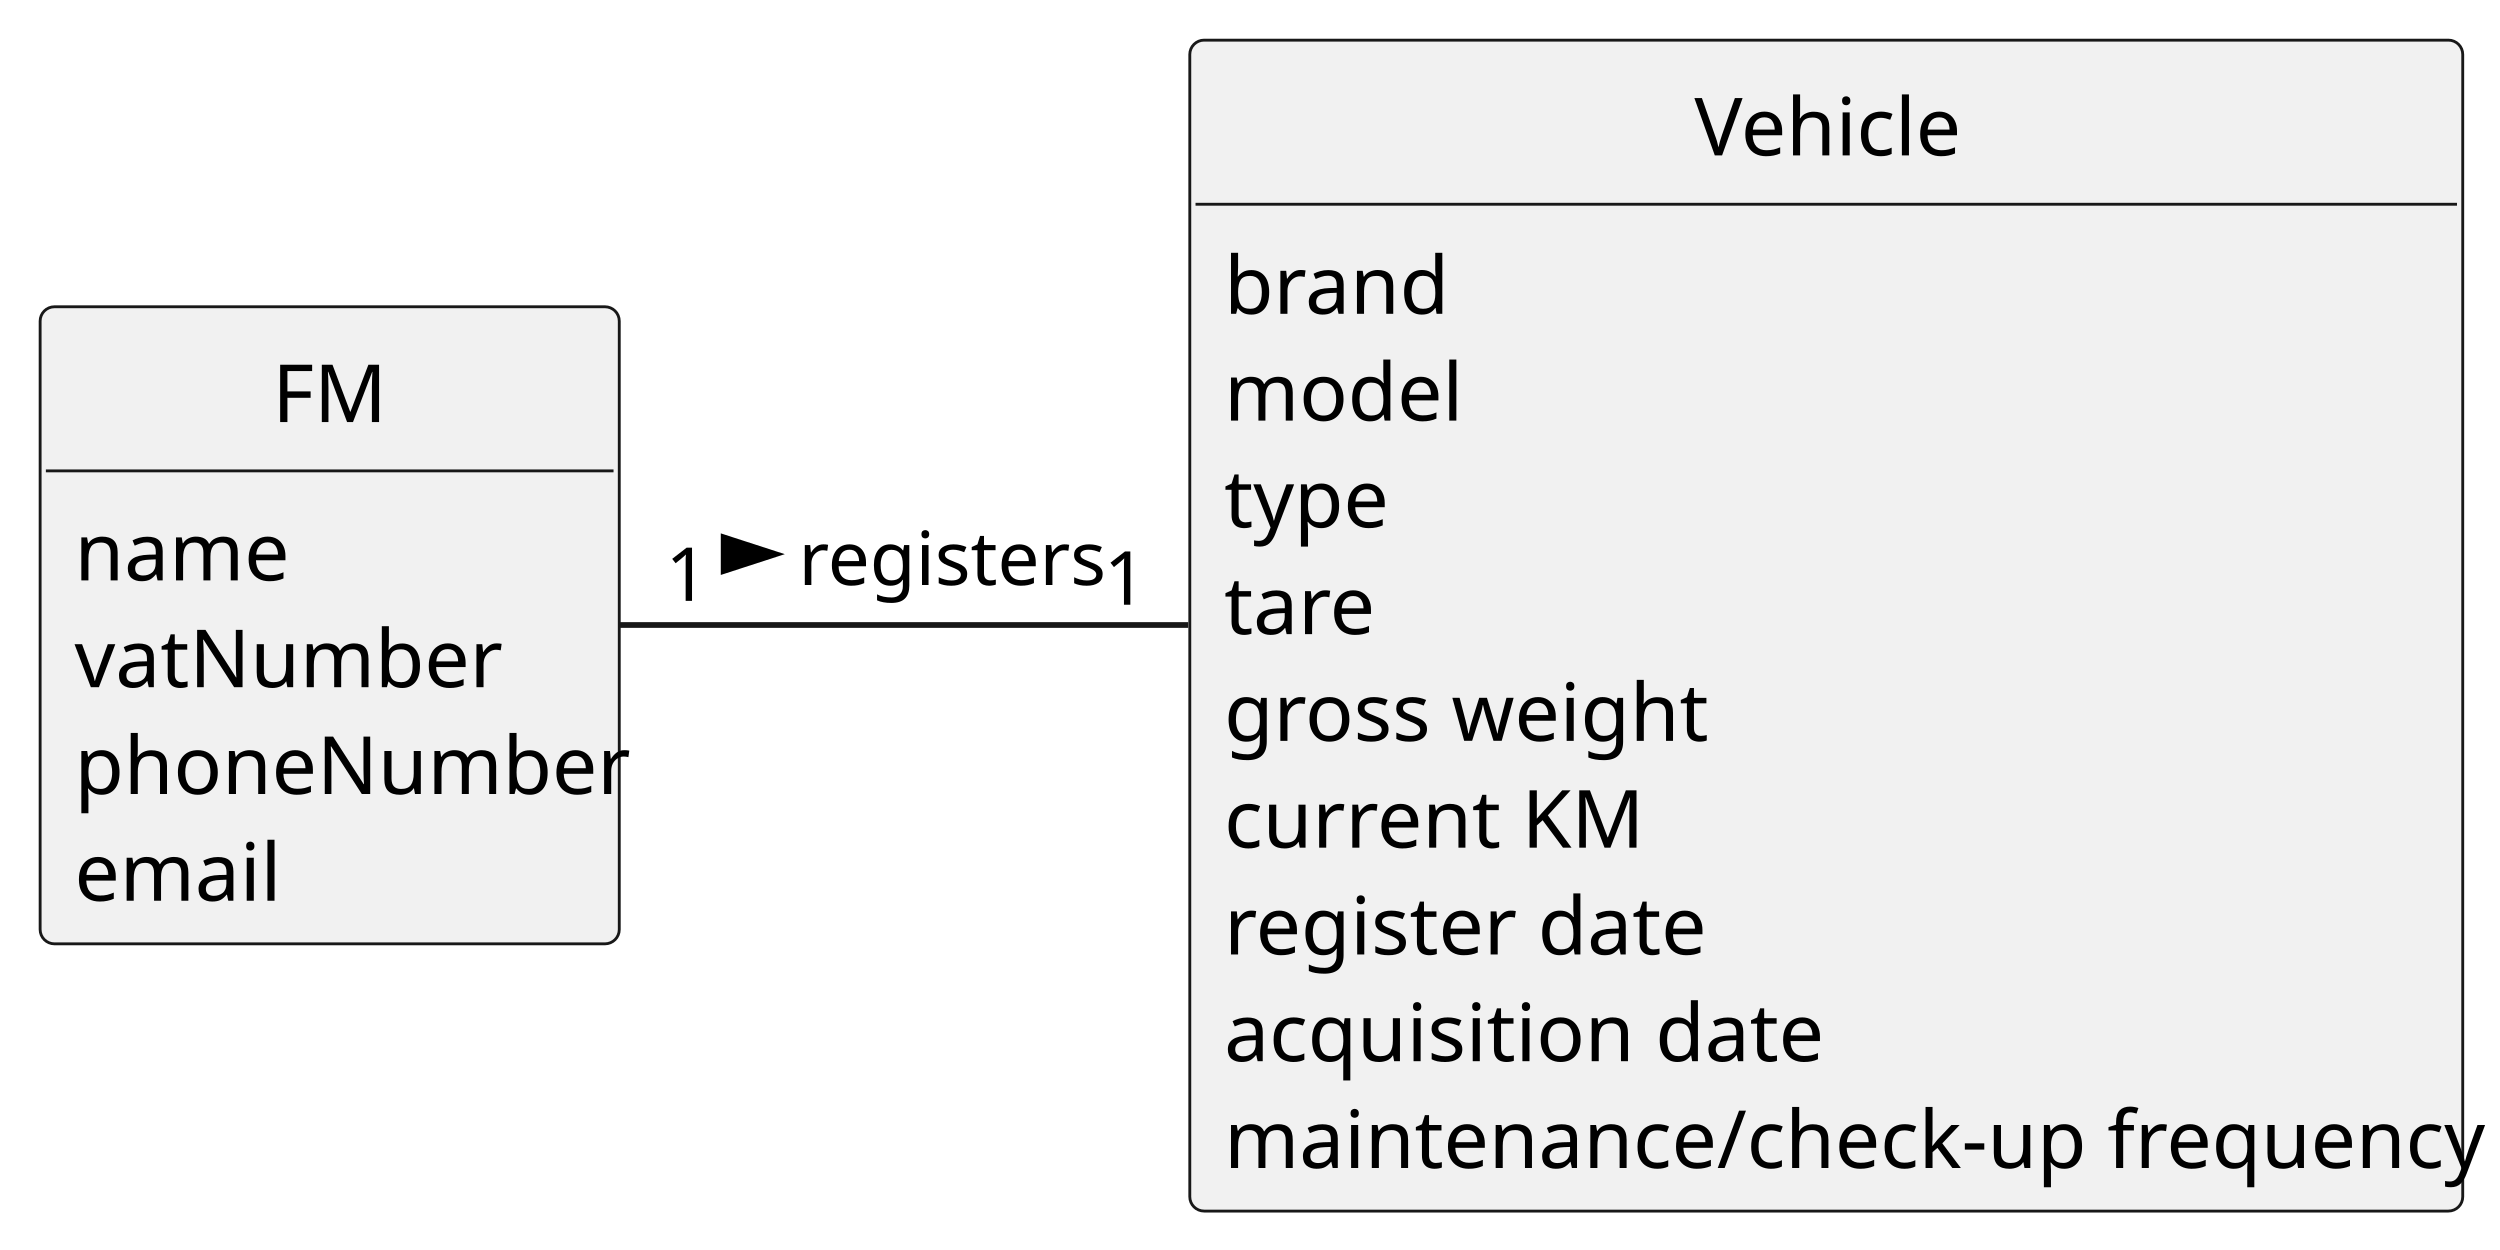
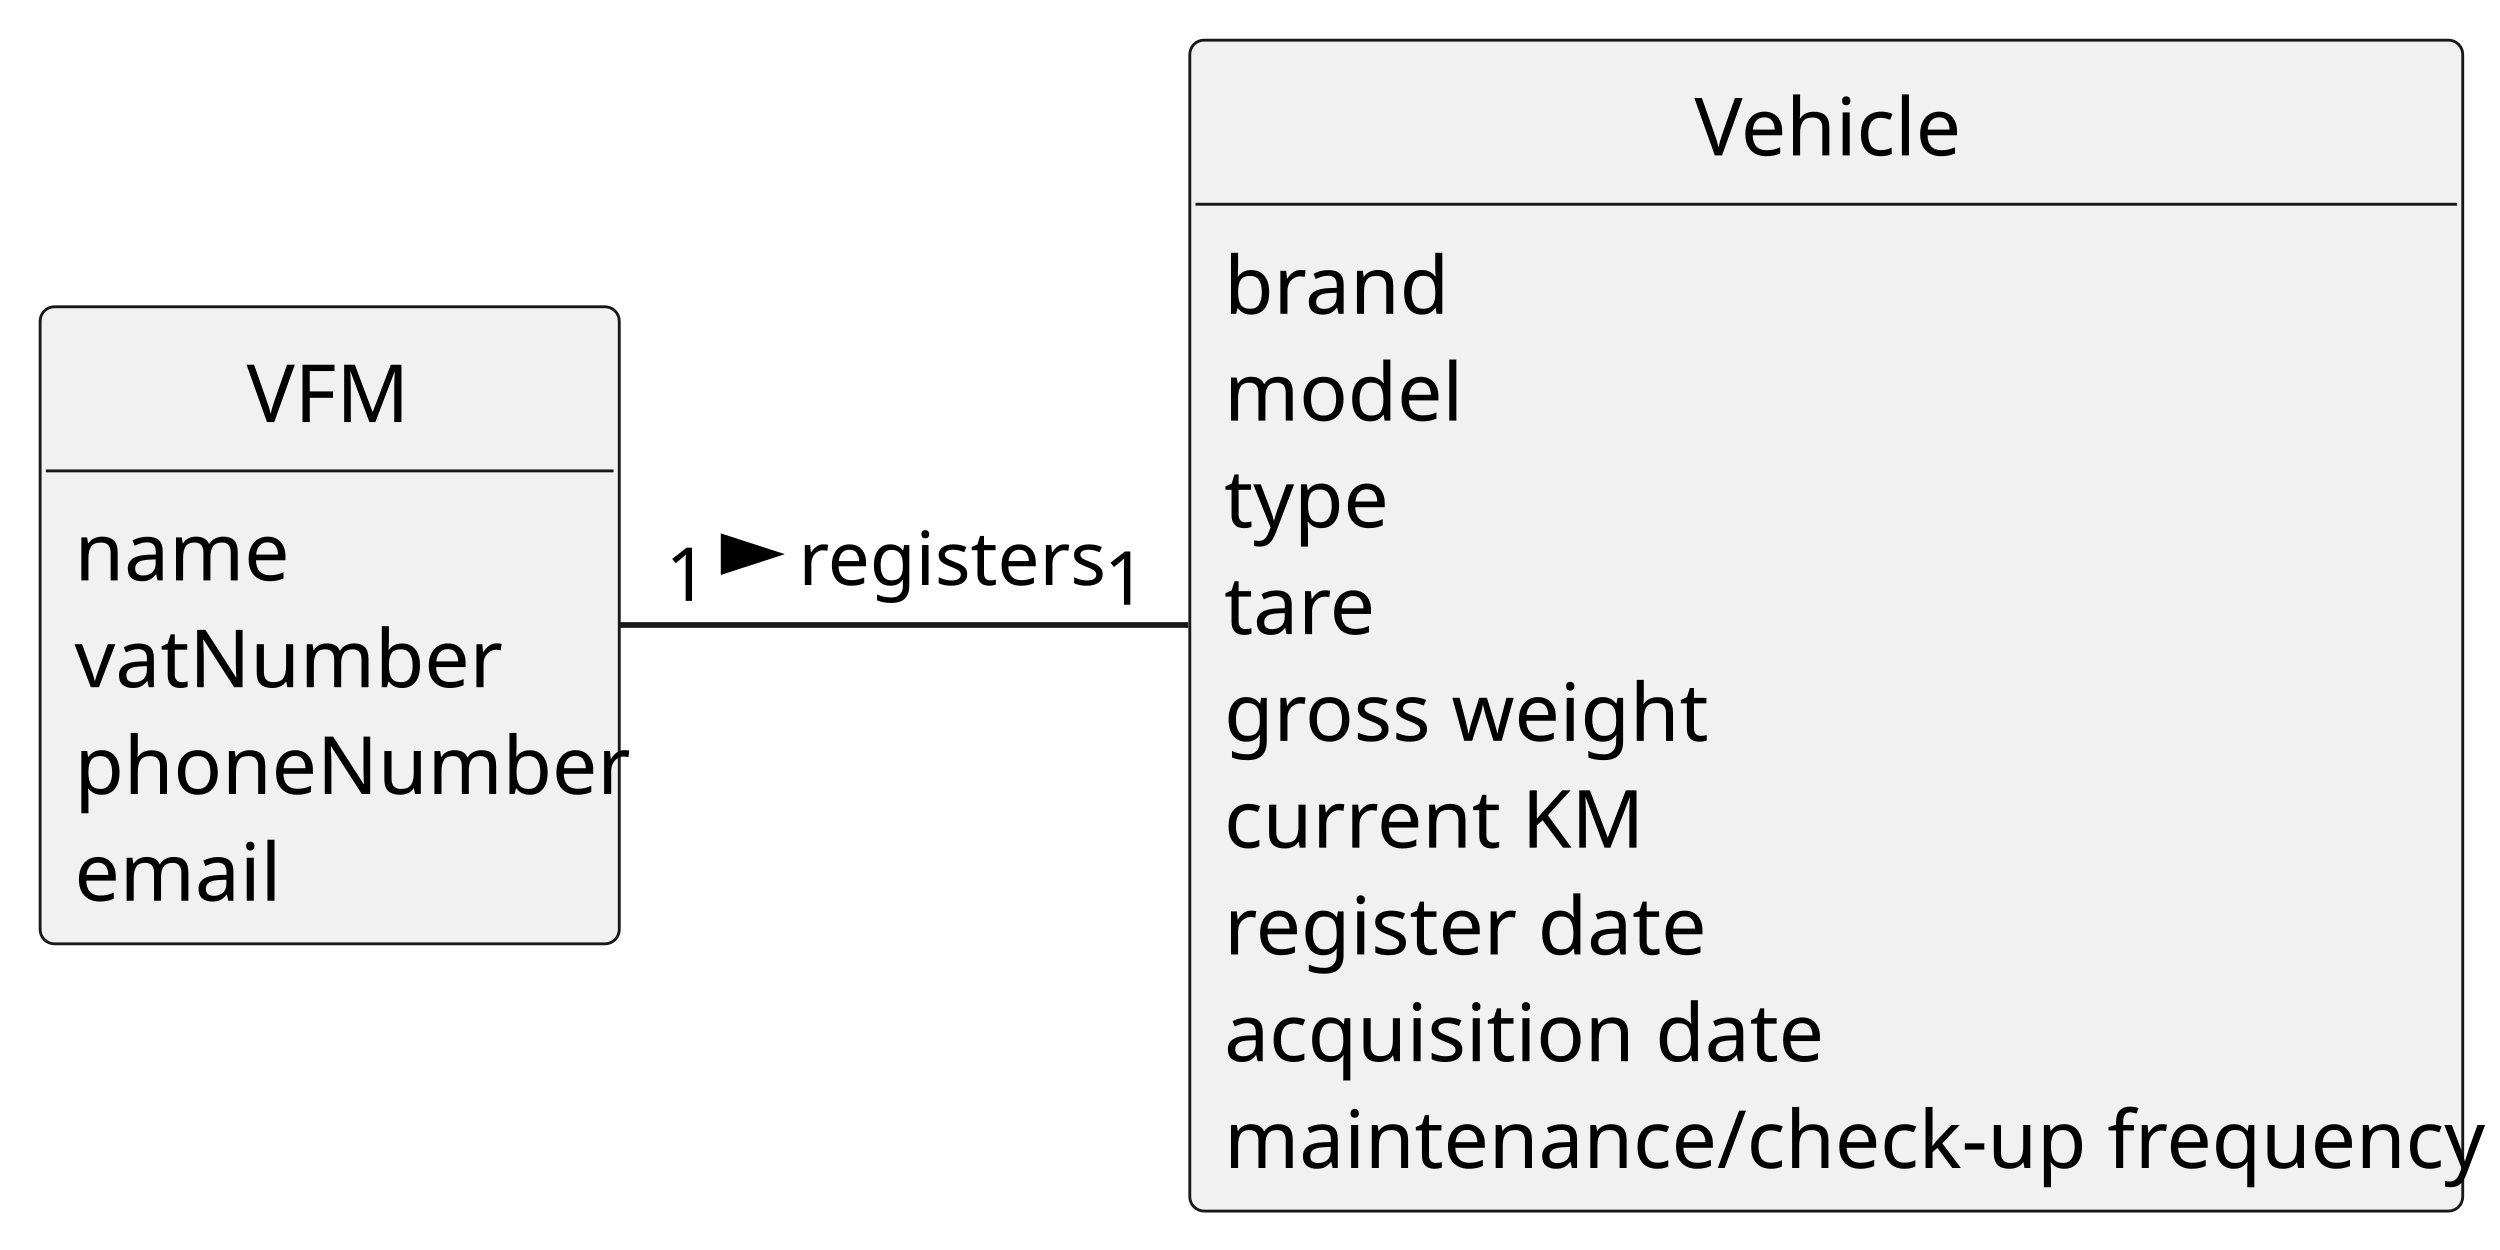
<svg xmlns="http://www.w3.org/2000/svg" contentStyleType="text/css" height="218px" preserveAspectRatio="none" style="width:436px;height:218px;background:#FFFFFF;" version="1.1" viewBox="0 0 436 218" width="436px" zoomAndPan="magnify">
  <defs />
  <g>
-     <g id="elem_FM">
-       <rect codeLine="18" fill="#F1F1F1" height="111.106" id="FM" rx="2.5" ry="2.5" style="stroke:#181818;stroke-width:0.5;" width="101" x="7" y="53.5" />
-       <text fill="#000000" font-family="sans-serif" font-size="14" lengthAdjust="spacing" textLength="20" x="47.5" y="73.607">FM</text>
+     <g id="elem_VFM">
+       <rect codeLine="18" fill="#F1F1F1" height="111.106" id="VFM" rx="2.5" ry="2.5" style="stroke:#181818;stroke-width:0.5;" width="101" x="7" y="53.5" />
+       <text fill="#000000" font-family="sans-serif" font-size="14" lengthAdjust="spacing" textLength="29" x="43" y="73.607">VFM</text>
      <line style="stroke:#181818;stroke-width:0.5;" x1="8" x2="107" y1="82.121" y2="82.121" />
      <text fill="#000000" font-family="sans-serif" font-size="14" lengthAdjust="spacing" textLength="35" x="13" y="101.228">name</text>
      <text fill="#000000" font-family="sans-serif" font-size="14" lengthAdjust="spacing" textLength="68" x="13" y="119.85">vatNumber</text>
      <text fill="#000000" font-family="sans-serif" font-size="14" lengthAdjust="spacing" textLength="89" x="13" y="138.471">phoneNumber</text>
      <text fill="#000000" font-family="sans-serif" font-size="14" lengthAdjust="spacing" textLength="33" x="13" y="157.092">email</text>
    </g>
    <g id="elem_Vehicle">
      <rect codeLine="25" fill="#F1F1F1" height="204.211" id="Vehicle" rx="2.5" ry="2.5" style="stroke:#181818;stroke-width:0.5;" width="222" x="207.5" y="7" />
      <text fill="#000000" font-family="sans-serif" font-size="14" lengthAdjust="spacing" textLength="46" x="295.5" y="27.107">Vehicle</text>
      <line style="stroke:#181818;stroke-width:0.5;" x1="208.5" x2="428.5" y1="35.621" y2="35.621" />
      <text fill="#000000" font-family="sans-serif" font-size="14" lengthAdjust="spacing" textLength="37" x="213.5" y="54.728">brand</text>
      <text fill="#000000" font-family="sans-serif" font-size="14" lengthAdjust="spacing" textLength="38" x="213.5" y="73.35">model</text>
      <text fill="#000000" font-family="sans-serif" font-size="14" lengthAdjust="spacing" textLength="27" x="213.5" y="91.971">type</text>
      <text fill="#000000" font-family="sans-serif" font-size="14" lengthAdjust="spacing" textLength="25" x="213.5" y="110.592">tare</text>
      <text fill="#000000" font-family="sans-serif" font-size="14" lengthAdjust="spacing" textLength="79" x="213.5" y="129.213">gross weight</text>
      <text fill="#000000" font-family="sans-serif" font-size="14" lengthAdjust="spacing" textLength="69" x="213.5" y="147.834">current KM</text>
      <text fill="#000000" font-family="sans-serif" font-size="14" lengthAdjust="spacing" textLength="80" x="213.5" y="166.455">register date</text>
      <text fill="#000000" font-family="sans-serif" font-size="14" lengthAdjust="spacing" textLength="99" x="213.5" y="185.076">acquisition date</text>
      <text fill="#000000" font-family="sans-serif" font-size="14" lengthAdjust="spacing" textLength="210" x="213.5" y="203.697">maintenance/check-up frequency</text>
    </g>
-     <g id="link_FM_Vehicle">
-       <path codeLine="37" d="M108.13,109 C136.37,109 172.72,109 207.23,109 " fill="none" id="FM-Vehicle" style="stroke:#181818;stroke-width:1.0;" />
+     <g id="link_VFM_Vehicle">
+       <path codeLine="37" d="M108.13,109 C136.37,109 172.72,109 207.23,109 " fill="none" id="VFM-Vehicle" style="stroke:#181818;stroke-width:1.0;" />
      <polygon fill="#000000" points="135.25,96.645,126.205,93.707,126.205,99.584,135.25,96.645" style="stroke:#000000;stroke-width:1.0;" />
      <text fill="#000000" font-family="sans-serif" font-size="13" lengthAdjust="spacing" textLength="50" x="139.25" y="102.028">registers</text>
      <text fill="#000000" font-family="sans-serif" font-size="13" lengthAdjust="spacing" textLength="7" x="116.08" y="104.793">1</text>
      <text fill="#000000" font-family="sans-serif" font-size="13" lengthAdjust="spacing" textLength="7" x="192.519" y="105.46">1</text>
    </g>
  </g>
</svg>
